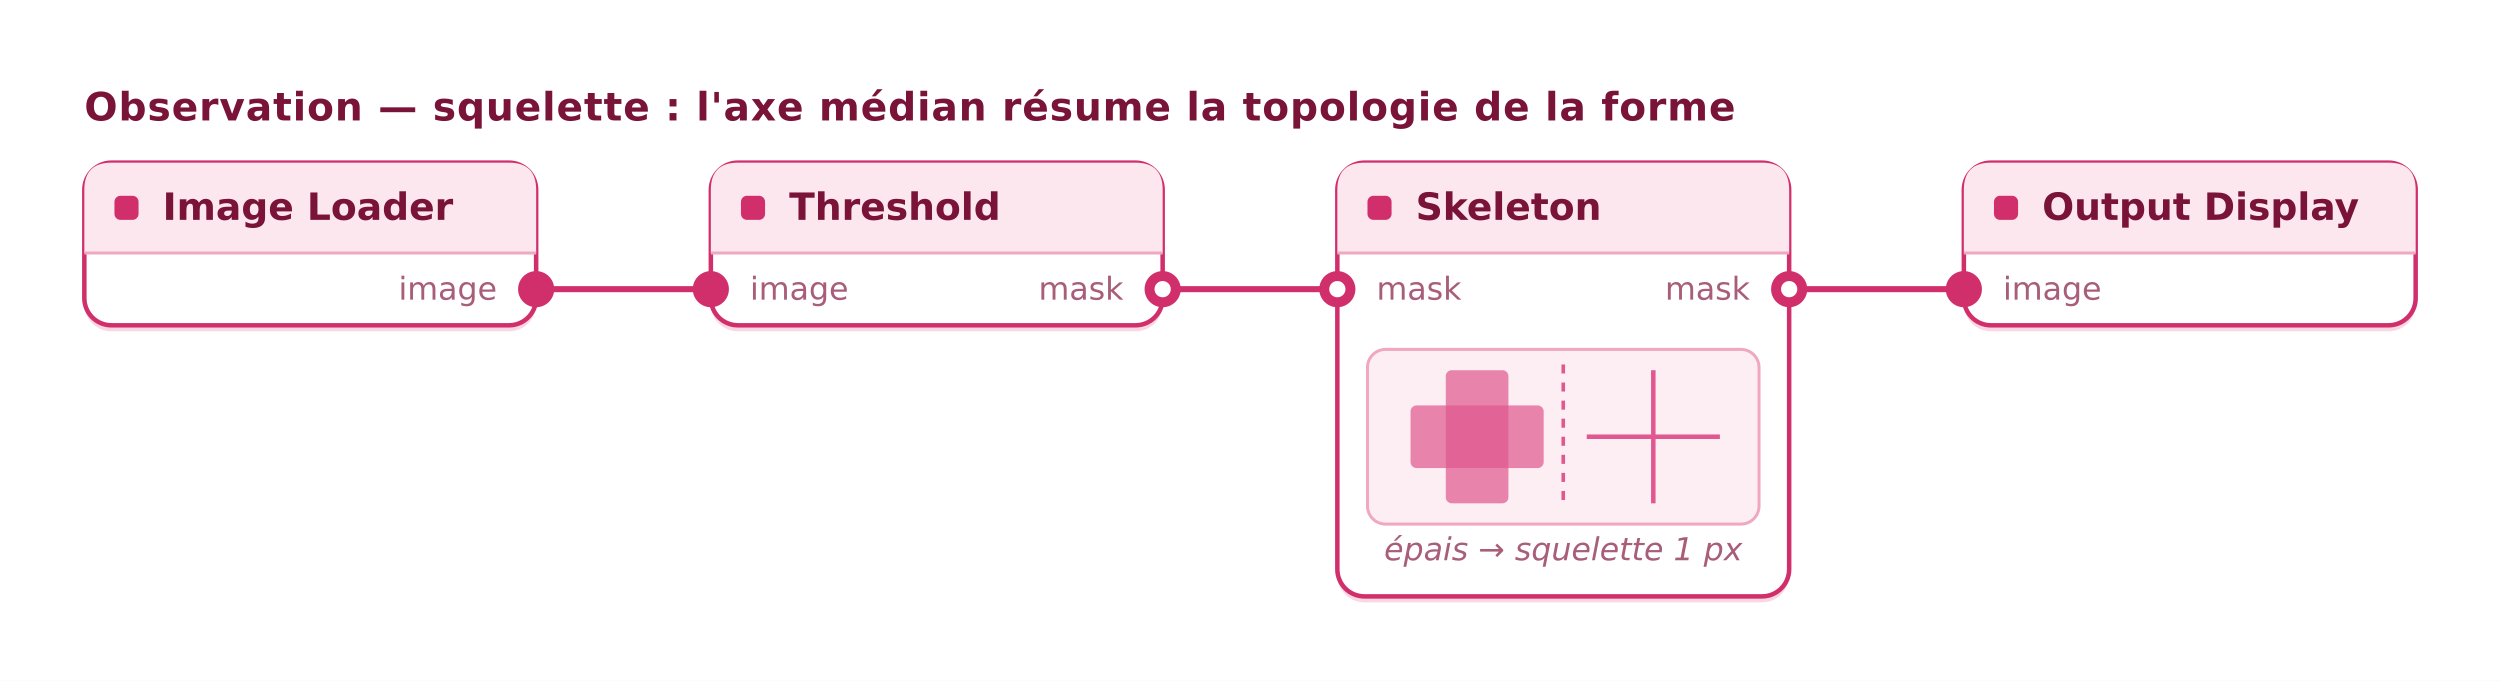
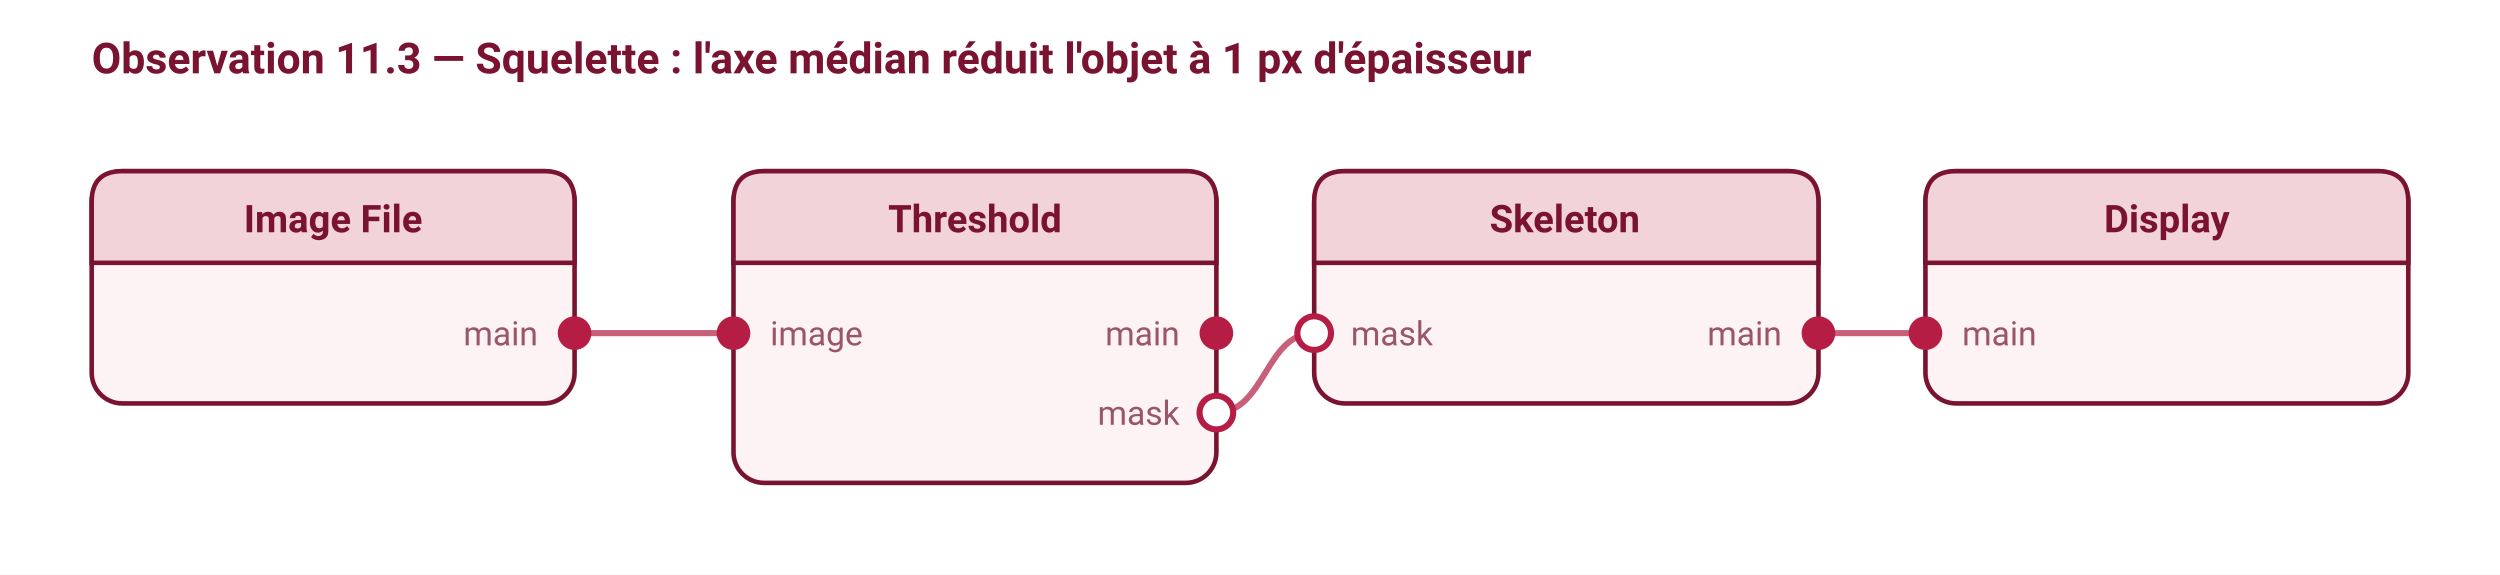
- <svg xmlns="http://www.w3.org/2000/svg" viewBox="-28.00 -54.00 830.00 226.00" width="830.00" height="226.00" font-family="DejaVu Sans, Inter, Helvetica, Arial, sans-serif">
-   <rect x="-28.00" y="-54.00" width="830.00" height="226.00" fill="#ffffff" />
-   <text x="0.00" y="-14.00" font-family="DejaVu Sans, Inter, Helvetica, Arial, sans-serif" font-size="13" font-weight="700" fill="#7a1338" letter-spacing="0.3">Observation — squelette : l'axe médian résume la topologie de la forme</text>
-   <path d="M150.00,42.00 C179.00,42.00 179.00,42.00 208.00,42.00" fill="none" stroke="#d12f6b" stroke-width="2" stroke-linecap="round" />
-   <path d="M358.00,42.00 C387.00,42.00 387.00,42.00 416.00,42.00" fill="none" stroke="#d12f6b" stroke-width="2" stroke-linecap="round" />
-   <path d="M566.00,42.00 C595.00,42.00 595.00,42.00 624.00,42.00" fill="none" stroke="#d12f6b" stroke-width="2" stroke-linecap="round" />
-   <rect x="0.00" y="2.00" width="150" height="54" rx="9" fill="#fbd7e3" />
-   <rect x="0.00" y="0.00" width="150" height="54" rx="9" fill="#ffffff" stroke="#d12f6b" stroke-width="1.5" />
-   <path d="M0.00,30.00 L0.00,9.00 Q0.00,0.00 9.00,0.00 L141.00,0.00 Q150.00,0.00 150.00,9.00 L150.00,30.00 Z" fill="#fde7ee" />
-   <line x1="0.00" y1="30.00" x2="150.00" y2="30.00" stroke="#f0a8c2" stroke-width="1" />
-   <rect x="10.00" y="11.00" width="8" height="8" rx="2" fill="#d12f6b" />
-   <text x="26.00" y="19.00" font-family="DejaVu Sans, Inter, Helvetica, Arial, sans-serif" font-size="12.5" font-weight="700" fill="#7a1338">Image Loader</text>
-   <circle cx="150.00" cy="42.00" r="6" fill="#d12f6b" />
-   <text x="137.00" y="45.50" font-family="DejaVu Sans, Inter, Helvetica, Arial, sans-serif" font-size="10.5" text-anchor="end" fill="#a85d78">image</text>
-   <rect x="208.00" y="2.00" width="150" height="54" rx="9" fill="#fbd7e3" />
-   <rect x="208.00" y="0.00" width="150" height="54" rx="9" fill="#ffffff" stroke="#d12f6b" stroke-width="1.5" />
-   <path d="M208.00,30.00 L208.00,9.00 Q208.00,0.00 217.00,0.00 L349.00,0.00 Q358.00,0.00 358.00,9.00 L358.00,30.00 Z" fill="#fde7ee" />
-   <line x1="208.00" y1="30.00" x2="358.00" y2="30.00" stroke="#f0a8c2" stroke-width="1" />
-   <rect x="218.00" y="11.00" width="8" height="8" rx="2" fill="#d12f6b" />
-   <text x="234.00" y="19.00" font-family="DejaVu Sans, Inter, Helvetica, Arial, sans-serif" font-size="12.5" font-weight="700" fill="#7a1338">Threshold</text>
-   <circle cx="208.00" cy="42.00" r="6" fill="#d12f6b" />
-   <text x="221.00" y="45.50" font-family="DejaVu Sans, Inter, Helvetica, Arial, sans-serif" font-size="10.5" fill="#a85d78">image</text>
-   <circle cx="358.00" cy="42.00" r="6" fill="#d12f6b" />
-   <circle cx="358.00" cy="42.00" r="2.70" fill="#ffffff" />
-   <text x="345.00" y="45.50" font-family="DejaVu Sans, Inter, Helvetica, Arial, sans-serif" font-size="10.5" text-anchor="end" fill="#a85d78">mask</text>
-   <rect x="416.00" y="2.00" width="150" height="144" rx="9" fill="#fbd7e3" />
-   <rect x="416.00" y="0.00" width="150" height="144" rx="9" fill="#ffffff" stroke="#d12f6b" stroke-width="1.5" />
-   <path d="M416.00,30.00 L416.00,9.00 Q416.00,0.00 425.00,0.00 L557.00,0.00 Q566.00,0.00 566.00,9.00 L566.00,30.00 Z" fill="#fde7ee" />
-   <line x1="416.00" y1="30.00" x2="566.00" y2="30.00" stroke="#f0a8c2" stroke-width="1" />
-   <rect x="426.00" y="11.00" width="8" height="8" rx="2" fill="#d12f6b" />
-   <text x="442.00" y="19.00" font-family="DejaVu Sans, Inter, Helvetica, Arial, sans-serif" font-size="12.5" font-weight="700" fill="#7a1338">Skeleton</text>
-   <circle cx="416.00" cy="42.00" r="6" fill="#d12f6b" />
-   <circle cx="416.00" cy="42.00" r="2.70" fill="#ffffff" />
-   <text x="429.00" y="45.50" font-family="DejaVu Sans, Inter, Helvetica, Arial, sans-serif" font-size="10.5" fill="#a85d78">mask</text>
-   <circle cx="566.00" cy="42.00" r="6" fill="#d12f6b" />
-   <circle cx="566.00" cy="42.00" r="2.70" fill="#ffffff" />
-   <text x="553.00" y="45.50" font-family="DejaVu Sans, Inter, Helvetica, Arial, sans-serif" font-size="10.5" text-anchor="end" fill="#a85d78">mask</text>
-   <clipPath id="clip_sk">
-     <rect x="426.00" y="62.00" width="130.00" height="58.00" rx="6" />
-   </clipPath>
-   <rect x="426.00" y="62.00" width="130.00" height="58.00" rx="6" fill="#fdeef3" stroke="#f0a8c2" stroke-width="1" />
-   <g clip-path="url(#clip_sk)">
-     <rect x="440.3" y="80.6" width="44.2" height="20.8" rx="2" fill="#e0588f" fill-opacity="0.7" />
-     <rect x="452.0" y="68.9" width="20.8" height="44.2" rx="2" fill="#e0588f" fill-opacity="0.7" />
-     <line x1="498.8" y1="91.0" x2="543.0" y2="91.0" stroke="#e0588f" stroke-width="1.5" />
-     <line x1="520.9" y1="68.9" x2="520.9" y2="113.1" stroke="#e0588f" stroke-width="1.5" />
-     <line x1="491.0" y1="67.0" x2="491.0" y2="115.0" stroke="#e0588f" stroke-width="1.2" stroke-dasharray="3 3" />
-   </g>
-   <text x="491.00" y="132.00" font-family="DejaVu Sans, Inter, Helvetica, Arial, sans-serif" font-size="10.5" text-anchor="middle" font-style="italic" fill="#a85d78">épais → squelette 1 px</text>
-   <rect x="624.00" y="2.00" width="150" height="54" rx="9" fill="#fbd7e3" />
-   <rect x="624.00" y="0.00" width="150" height="54" rx="9" fill="#ffffff" stroke="#d12f6b" stroke-width="1.5" />
-   <path d="M624.00,30.00 L624.00,9.00 Q624.00,0.00 633.00,0.00 L765.00,0.00 Q774.00,0.00 774.00,9.00 L774.00,30.00 Z" fill="#fde7ee" />
-   <line x1="624.00" y1="30.00" x2="774.00" y2="30.00" stroke="#f0a8c2" stroke-width="1" />
-   <rect x="634.00" y="11.00" width="8" height="8" rx="2" fill="#d12f6b" />
-   <text x="650.00" y="19.00" font-family="DejaVu Sans, Inter, Helvetica, Arial, sans-serif" font-size="12.5" font-weight="700" fill="#7a1338">Output Display</text>
-   <circle cx="624.00" cy="42.00" r="6" fill="#d12f6b" />
-   <text x="637.00" y="45.50" font-family="DejaVu Sans, Inter, Helvetica, Arial, sans-serif" font-size="10.5" fill="#a85d78">image</text>
+ <svg xmlns="http://www.w3.org/2000/svg" viewBox="-30 -56 818 188" width="818" height="188" font-family="ui-sans-serif, -apple-system, 'Segoe UI', Roboto, sans-serif">
+   <rect x="-30" y="-56" width="818" height="188" fill="#ffffff" />
+   <text x="0" y="-32" font-size="14" font-weight="600" fill="#7a1330">Observation 11.3 — Squelette : l'axe médian réduit l'objet à 1 px d'épaisseur</text>
+   <path d="M158.0,53.0 C184.0,53.0 184.0,53.0 210.0,53.0" fill="none" stroke="#c8607a" stroke-width="2" stroke-linecap="round" />
+   <path d="M368.0,79.0 C384.0,79.0 384.0,53.0 400.0,53.0" fill="none" stroke="#c8607a" stroke-width="2" stroke-linecap="round" />
+   <path d="M565.0,53.0 C582.5,53.0 582.5,53.0 600.0,53.0" fill="none" stroke="#c8607a" stroke-width="2" stroke-linecap="round" />
+   <rect x="0" y="0" width="158" height="76" rx="10" fill="#fdf3f5" stroke="#7a1330" stroke-width="1.5" />
+   <path d="M0,30 L0,10 Q0,0 10,0 L148,0 Q158,0 158,10 L158,30 Z" fill="#f3d3da" stroke="#7a1330" stroke-width="1.5" />
+   <text x="79" y="20" font-size="12.5" font-weight="600" text-anchor="middle" fill="#7a1330">Image File</text>
+   <circle cx="158.0" cy="53.0" r="5.5" fill="#b51d44" />
+   <text x="146" y="57" font-size="11" text-anchor="end" fill="#9a5566">main</text>
+   <rect x="210" y="0" width="158" height="102" rx="10" fill="#fdf3f5" stroke="#7a1330" stroke-width="1.5" />
+   <path d="M210,30 L210,10 Q210,0 220,0 L358,0 Q368,0 368,10 L368,30 Z" fill="#f3d3da" stroke="#7a1330" stroke-width="1.5" />
+   <text x="289" y="20" font-size="12.5" font-weight="600" text-anchor="middle" fill="#7a1330">Threshold</text>
+   <circle cx="210.0" cy="53.0" r="5.5" fill="#b51d44" />
+   <text x="222" y="57" font-size="11" fill="#9a5566">image</text>
+   <circle cx="368.0" cy="53.0" r="5.5" fill="#b51d44" />
+   <text x="356" y="57" font-size="11" text-anchor="end" fill="#9a5566">main</text>
+   <circle cx="368.0" cy="79.0" r="5.5" fill="#ffffff" stroke="#b51d44" stroke-width="2" />
+   <text x="356" y="83" font-size="11" text-anchor="end" fill="#9a5566">mask</text>
+   <rect x="400" y="0" width="165" height="76" rx="10" fill="#fdf3f5" stroke="#7a1330" stroke-width="1.5" />
+   <path d="M400,30 L400,10 Q400,0 410,0 L555,0 Q565,0 565,10 L565,30 Z" fill="#f3d3da" stroke="#7a1330" stroke-width="1.5" />
+   <text x="482" y="20" font-size="12.5" font-weight="600" text-anchor="middle" fill="#7a1330">Skeleton</text>
+   <circle cx="400.0" cy="53.0" r="5.5" fill="#ffffff" stroke="#b51d44" stroke-width="2" />
+   <text x="412" y="57" font-size="11" fill="#9a5566">mask</text>
+   <circle cx="565.0" cy="53.0" r="5.5" fill="#b51d44" />
+   <text x="553" y="57" font-size="11" text-anchor="end" fill="#9a5566">main</text>
+   <rect x="600" y="0" width="158" height="76" rx="10" fill="#fdf3f5" stroke="#7a1330" stroke-width="1.5" />
+   <path d="M600,30 L600,10 Q600,0 610,0 L748,0 Q758,0 758,10 L758,30 Z" fill="#f3d3da" stroke="#7a1330" stroke-width="1.5" />
+   <text x="679" y="20" font-size="12.5" font-weight="600" text-anchor="middle" fill="#7a1330">Display</text>
+   <circle cx="600.0" cy="53.0" r="5.5" fill="#b51d44" />
+   <text x="612" y="57" font-size="11" fill="#9a5566">main</text>
</svg>
